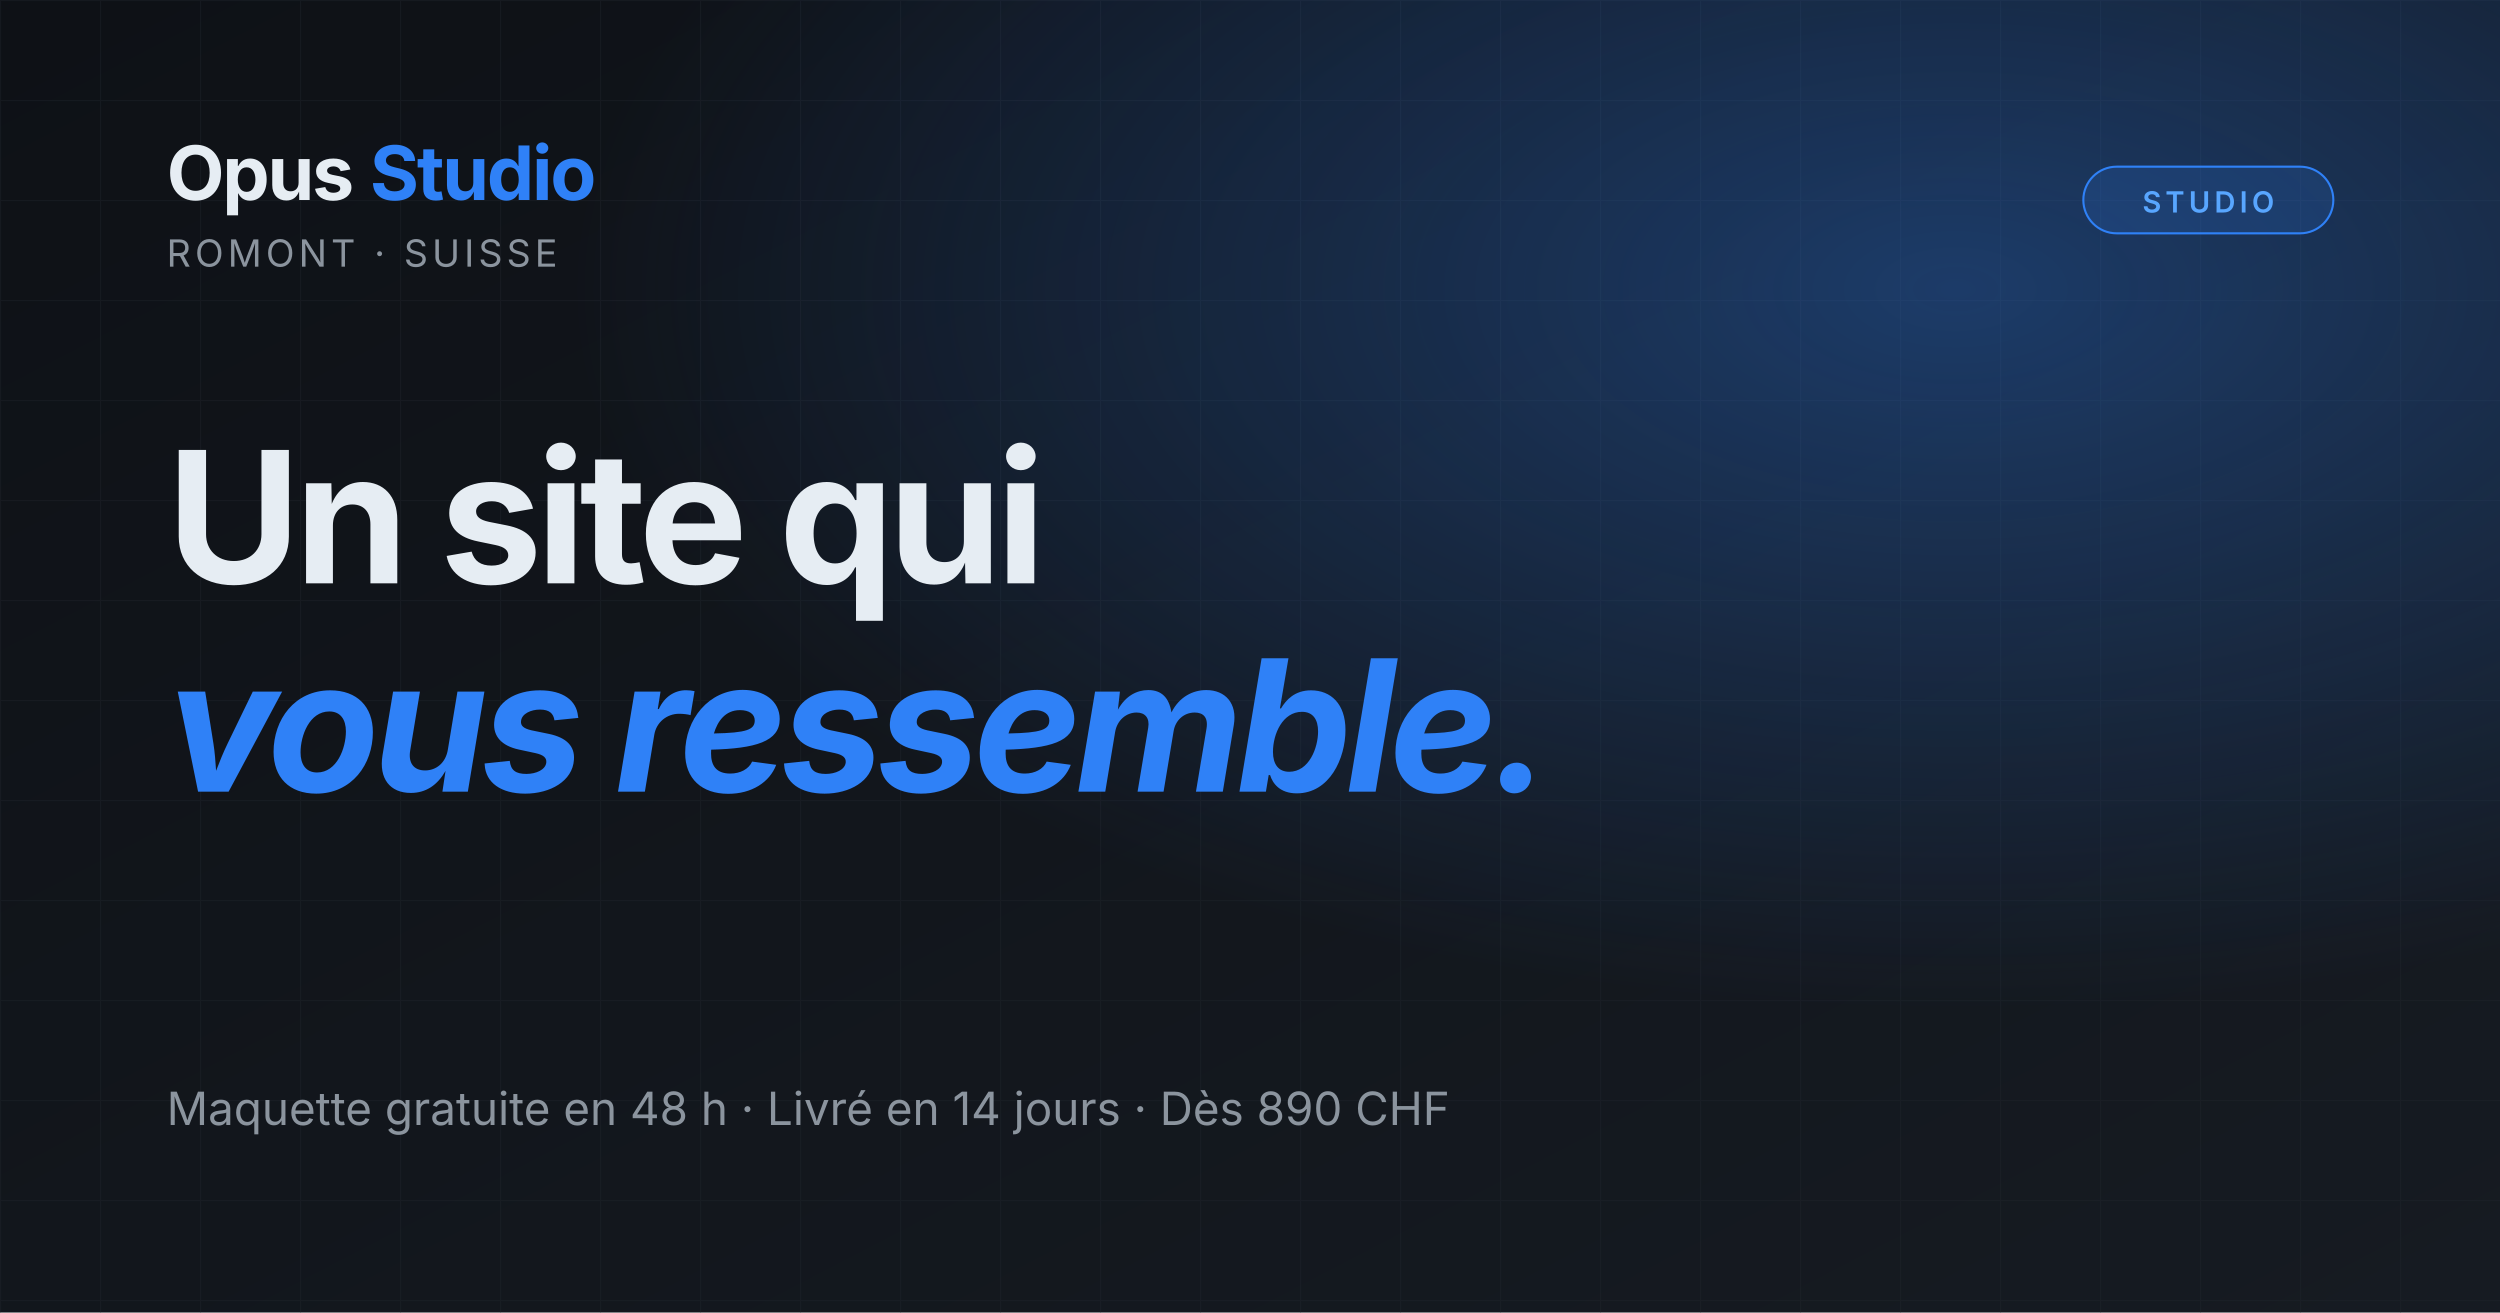
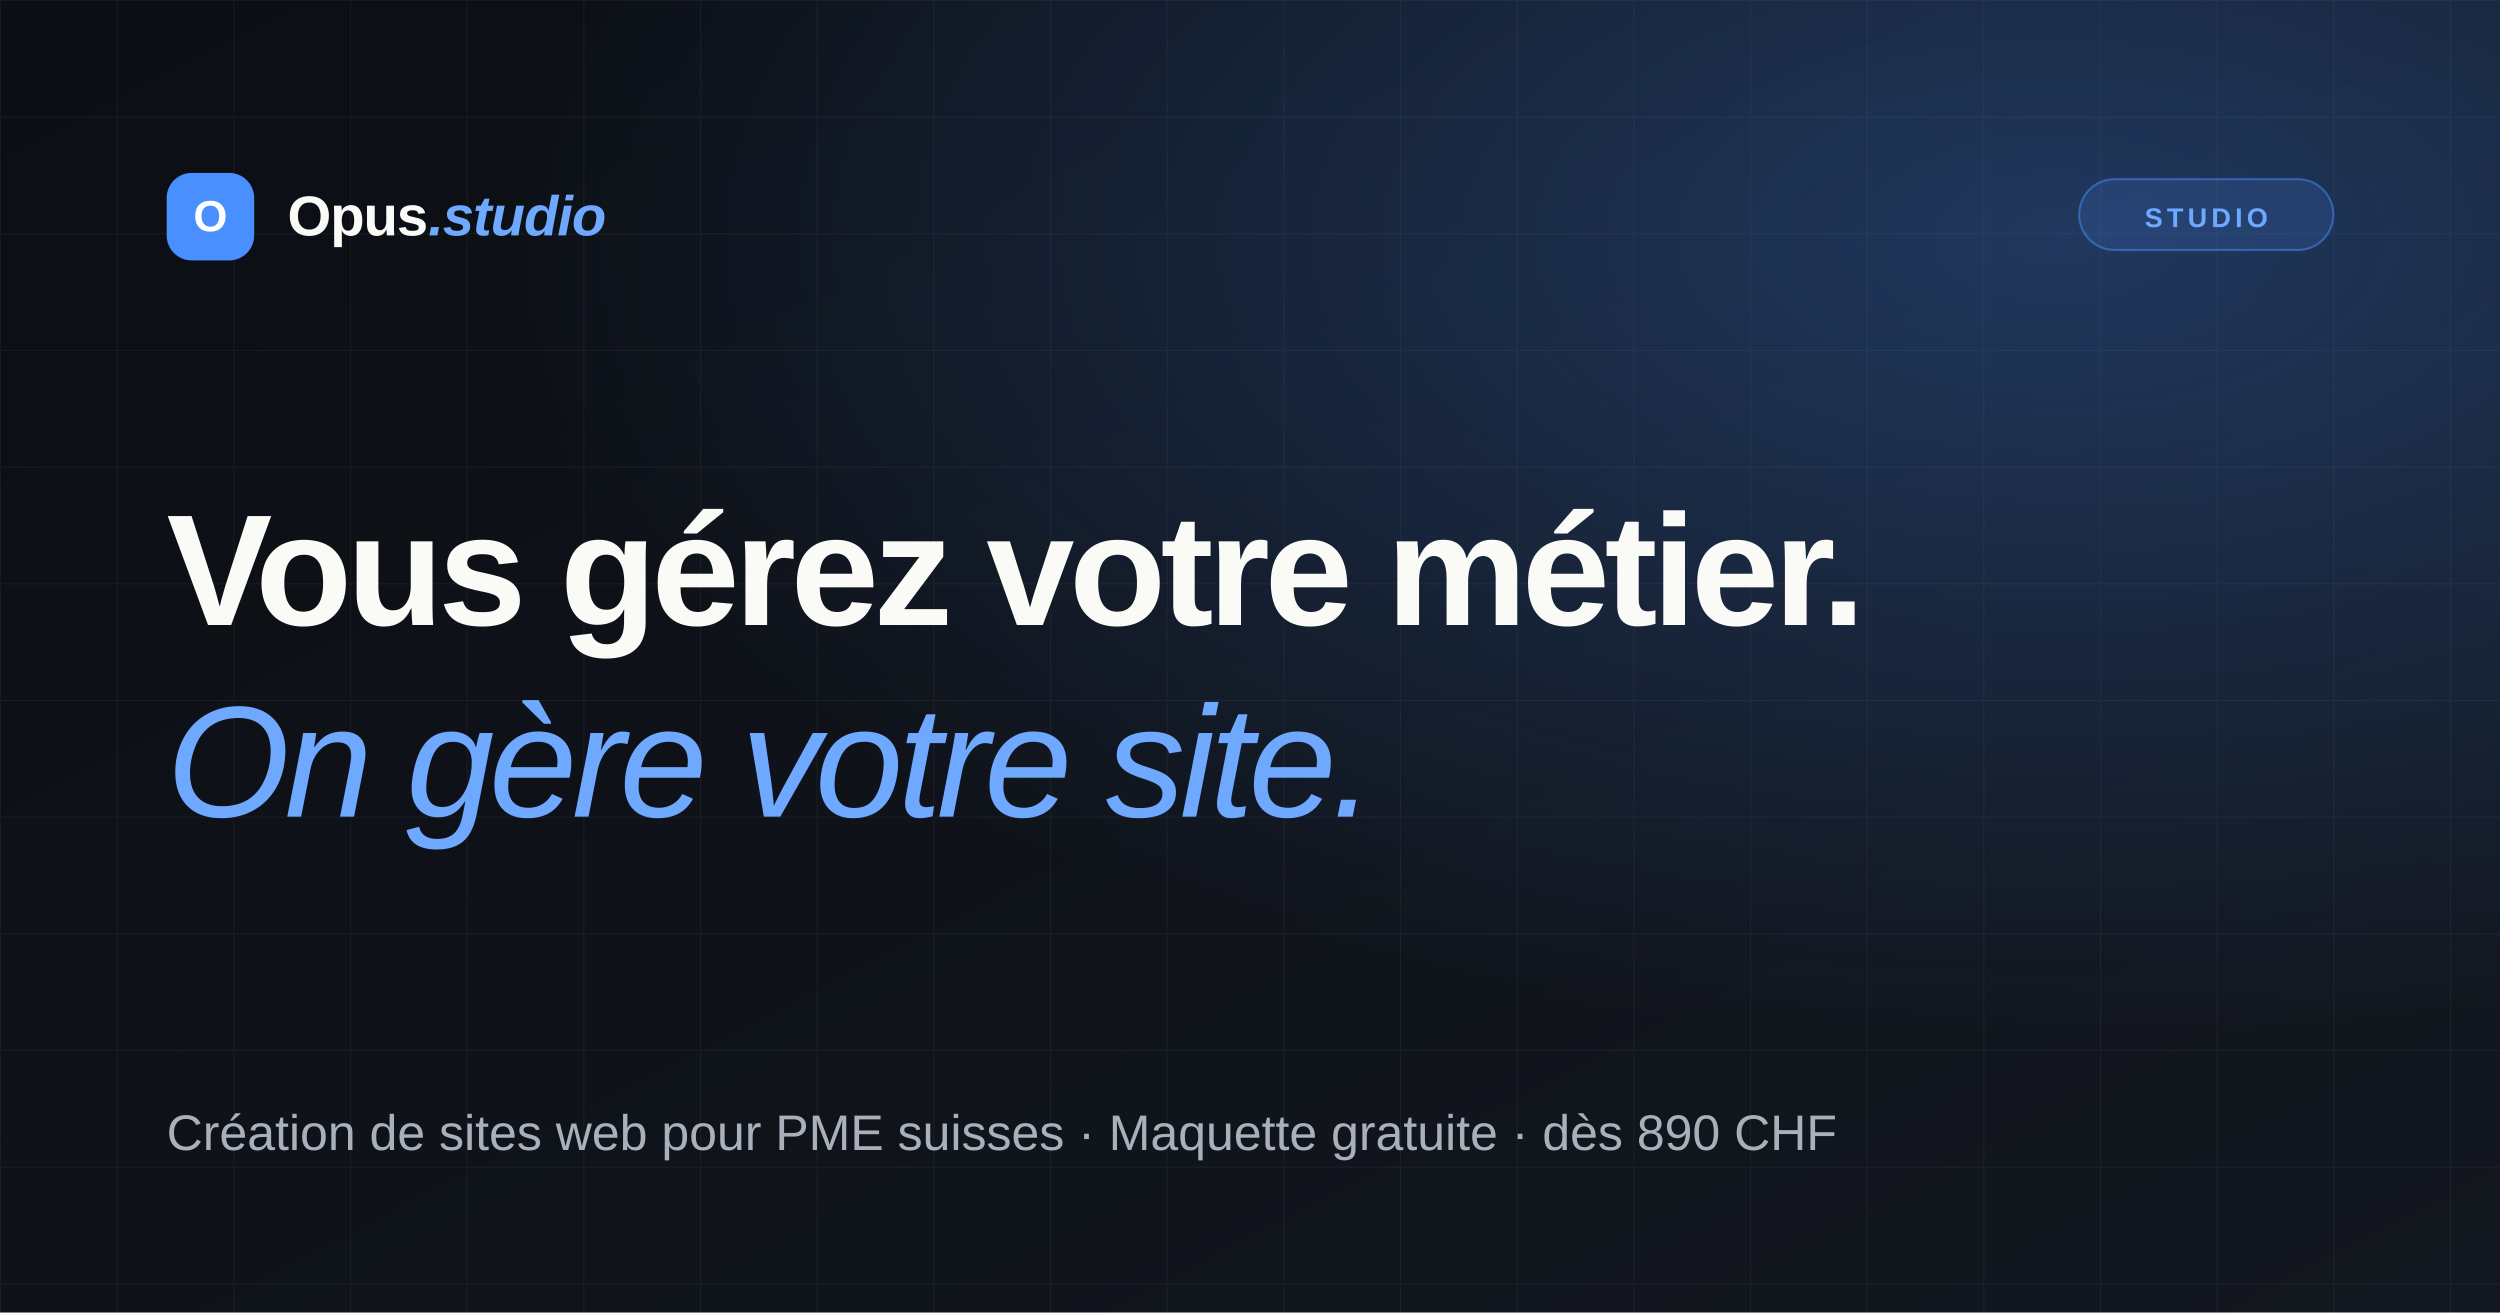
- <svg xmlns="http://www.w3.org/2000/svg" viewBox="0 0 1200 630" width="1200" height="630" role="img" aria-label="Opus Studio — Sites web premium pour PME suisses">
+ <svg xmlns="http://www.w3.org/2000/svg" viewBox="0 0 1200 630" width="1200" height="630" role="img" aria-label="Opus Studio — Création de sites web pour PME suisses">
  <defs>
    <linearGradient id="bg" x1="0" y1="0" x2="1" y2="1">
-       <stop offset="0" stop-color="#0E1116" />
-       <stop offset="1" stop-color="#161B22" />
+       <stop offset="0" stop-color="#0B0E13" />
+       <stop offset="1" stop-color="#13171F" />
    </linearGradient>
-     <radialGradient id="glow" cx="78%" cy="22%" r="55%">
-       <stop offset="0" stop-color="#2F81F7" stop-opacity="0.35" />
-       <stop offset="1" stop-color="#2F81F7" stop-opacity="0" />
+     <radialGradient id="glow" cx="82%" cy="18%" r="62%">
+       <stop offset="0" stop-color="#4A8FFF" stop-opacity="0.30" />
+       <stop offset="1" stop-color="#4A8FFF" stop-opacity="0" />
    </radialGradient>
-     <pattern id="grid" width="48" height="48" patternUnits="userSpaceOnUse">
-       <path d="M 48 0 L 0 0 0 48" fill="none" stroke="#21262D" stroke-width="1" />
+     <pattern id="grid" width="56" height="56" patternUnits="userSpaceOnUse">
+       <path d="M 56 0 L 0 0 0 56" fill="none" stroke="#FFFFFF" stroke-opacity="0.05" stroke-width="1" />
    </pattern>
  </defs>
  <rect width="1200" height="630" fill="url(#bg)" />
-   <rect width="1200" height="630" fill="url(#grid)" opacity="0.4" />
+   <rect width="1200" height="630" fill="url(#grid)" />
  <rect width="1200" height="630" fill="url(#glow)" />
-   <g transform="translate(80, 96)">
-     <text x="0" y="0" font-family="-apple-system, 'Space Grotesk', sans-serif" font-size="36" font-weight="700" fill="#E6EDF3" letter-spacing="-1">
-       Opus <tspan fill="#2F81F7">Studio</tspan>
-     </text>
-     <text x="0" y="32" font-family="-apple-system, Inter, sans-serif" font-size="18" fill="#8B949E" letter-spacing="2" text-transform="uppercase">
-       ROMONT · SUISSE
+   <g transform="translate(80, 110)">
+     <rect x="0" y="-27" width="42" height="42" rx="12" fill="#4A8FFF" />
+     <text x="21" y="1" font-family="-apple-system, 'Helvetica Neue', Arial, sans-serif" font-size="21" font-weight="700" fill="#FFFFFF" text-anchor="middle">O</text>
+     <text x="58" y="3" font-family="-apple-system, 'Helvetica Neue', Arial, sans-serif" font-size="27" font-weight="600" fill="#FAFAF7" letter-spacing="-0.5">Opus<tspan font-style="italic" fill="#6FA8FF">.studio</tspan>
    </text>
  </g>
-   <g transform="translate(80, 280)">
-     <text font-family="-apple-system, 'Space Grotesk', sans-serif" font-size="88" font-weight="700" fill="#E6EDF3" letter-spacing="-3" line-height="1">
-       <tspan x="0" dy="0">Un site qui</tspan>
-       <tspan x="0" dy="100" font-style="italic" fill="#2F81F7">vous ressemble.</tspan>
+   <g transform="translate(80, 300)">
+     <text font-family="-apple-system, 'Helvetica Neue', Arial, sans-serif" font-size="76" font-weight="700" fill="#FAFAF7" letter-spacing="-2.5">
+       <tspan x="0" dy="0">Vous gérez votre métier.</tspan>
+       <tspan x="0" dy="92" font-style="italic" font-weight="400" fill="#6FA8FF">On gère votre site.</tspan>
    </text>
  </g>
-   <g transform="translate(80, 540)">
-     <text font-family="-apple-system, Inter, sans-serif" font-size="22" fill="#8B949E">
-       Maquette gratuite en 48 h · Livré en 14 jours · Dès 890 CHF
+   <g transform="translate(80, 552)">
+     <text font-family="-apple-system, 'Helvetica Neue', Arial, sans-serif" font-size="24" fill="#A8B0BC">
+       Création de sites web pour PME suisses · Maquette gratuite · dès 890 CHF
    </text>
  </g>
-   <g transform="translate(1000, 80)">
-     <rect width="120" height="32" rx="16" fill="#2F81F7" opacity="0.15" />
-     <rect width="120" height="32" rx="16" fill="none" stroke="#2F81F7" stroke-width="1" />
-     <text x="60" y="22" font-family="-apple-system, Inter, sans-serif" font-size="14" font-weight="600" fill="#58A6FF" text-anchor="middle" letter-spacing="2">
-       STUDIO
-     </text>
+   <g transform="translate(998, 86)">
+     <rect width="122" height="34" rx="17" fill="#4A8FFF" fill-opacity="0.15" />
+     <rect width="122" height="34" rx="17" fill="none" stroke="#4A8FFF" stroke-opacity="0.5" stroke-width="1" />
+     <text x="61" y="23" font-family="-apple-system, 'Helvetica Neue', Arial, sans-serif" font-size="13" font-weight="600" fill="#6FA8FF" text-anchor="middle" letter-spacing="2">STUDIO</text>
  </g>
</svg>
